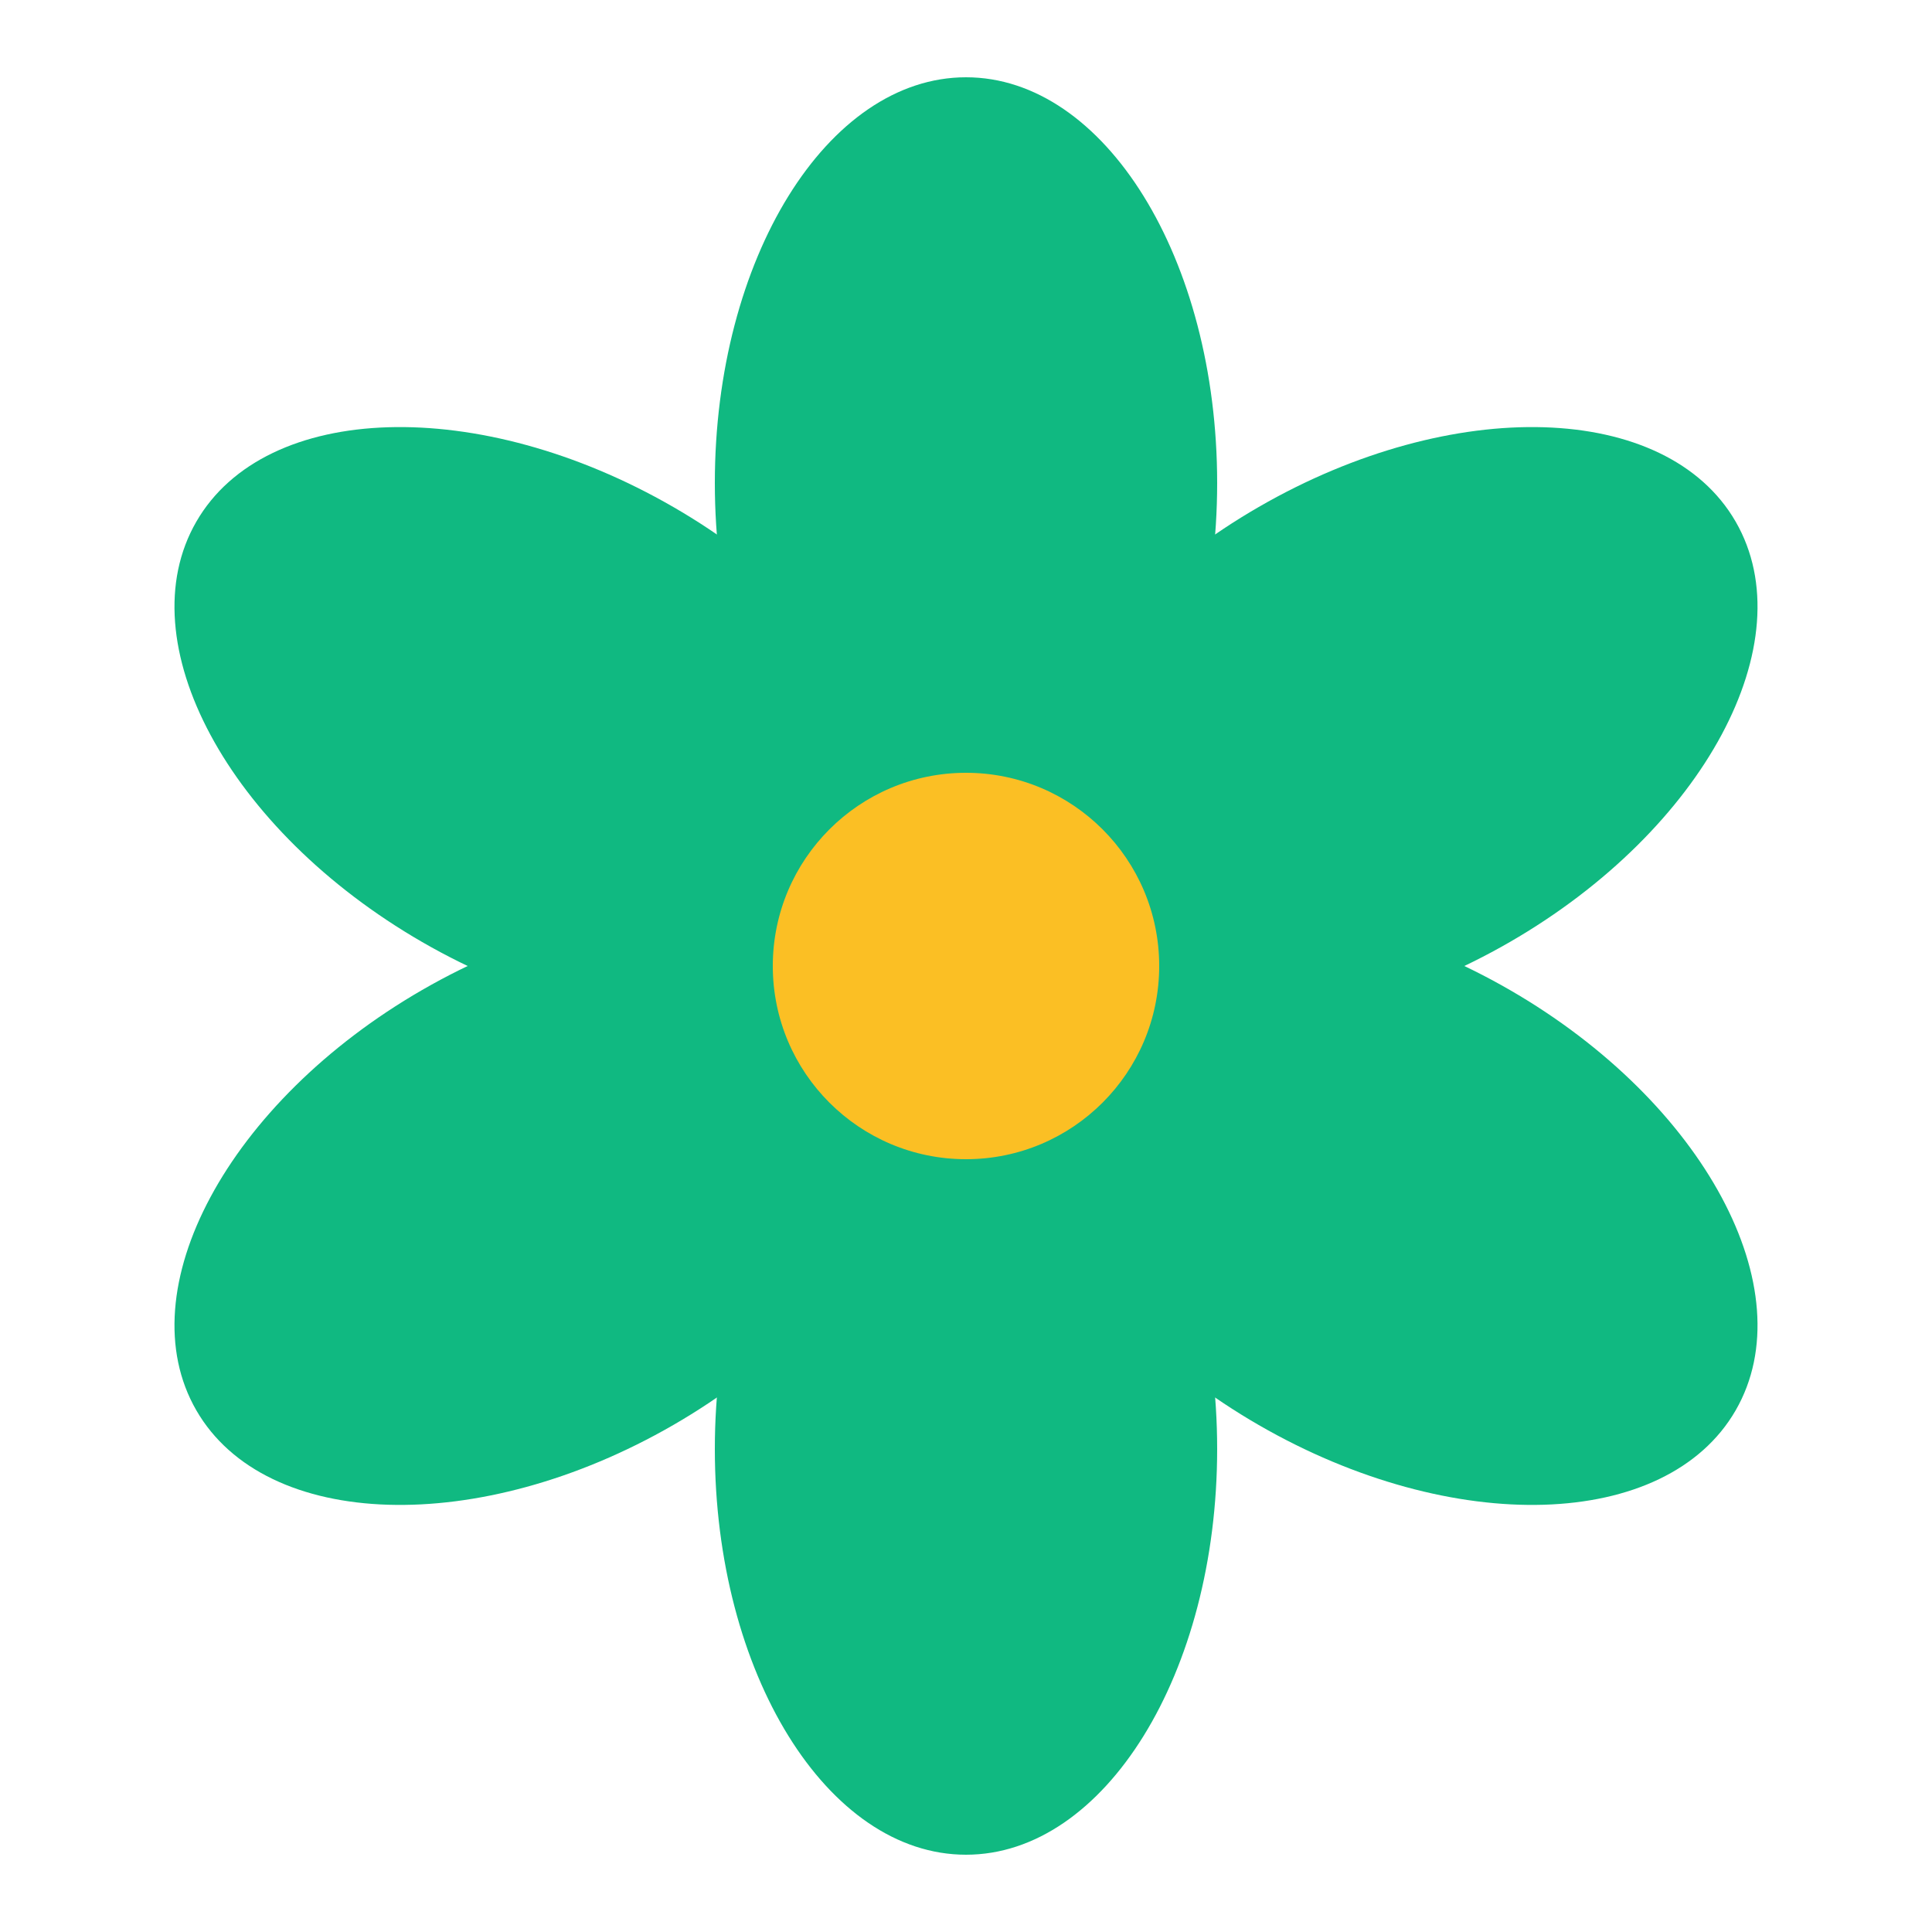
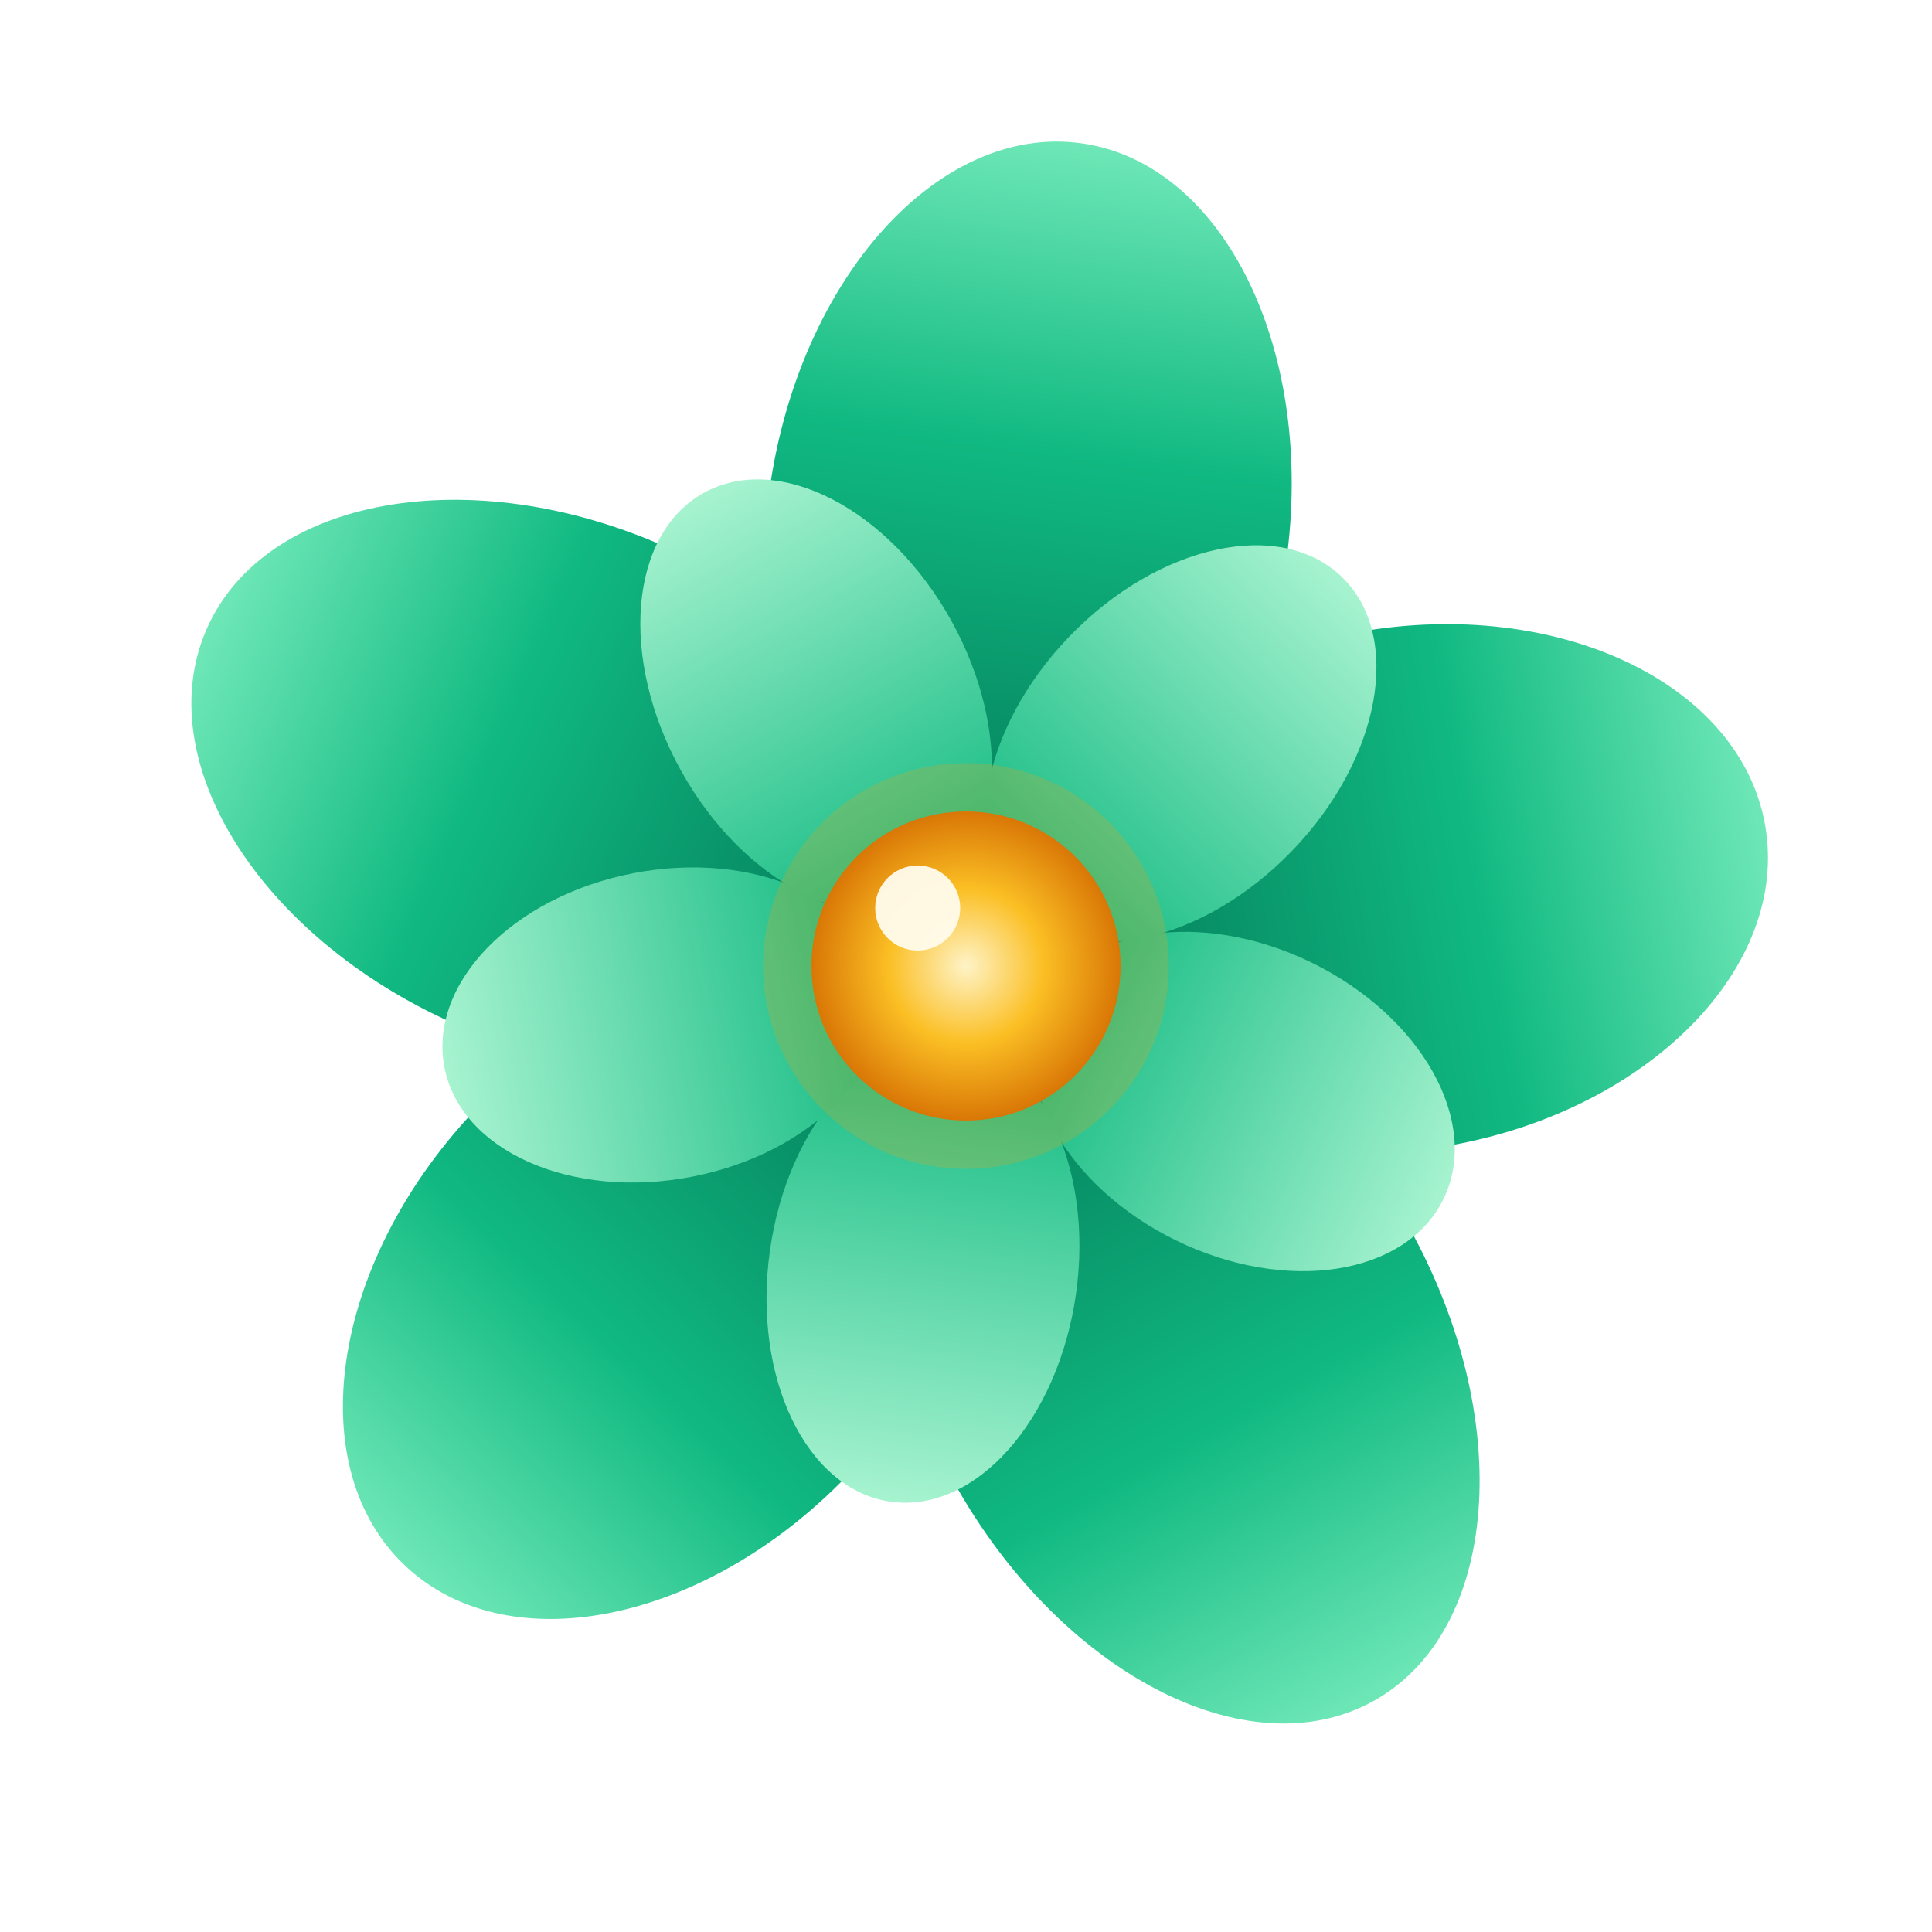
<svg xmlns="http://www.w3.org/2000/svg" viewBox="0 0 100 100">
-   <g>
-     <ellipse cx="50" cy="25" rx="13" ry="21" fill="#10b981" />
-     <ellipse cx="50" cy="25" rx="13" ry="21" fill="#10b981" transform="rotate(60 50 50)" />
-     <ellipse cx="50" cy="25" rx="13" ry="21" fill="#10b981" transform="rotate(120 50 50)" />
-     <ellipse cx="50" cy="25" rx="13" ry="21" fill="#10b981" transform="rotate(180 50 50)" />
-     <ellipse cx="50" cy="25" rx="13" ry="21" fill="#10b981" transform="rotate(240 50 50)" />
-     <ellipse cx="50" cy="25" rx="13" ry="21" fill="#10b981" transform="rotate(300 50 50)" />
-     <circle cx="50" cy="50" r="10" fill="#fbbf24" />
-   </g>
+   <defs>
+     <linearGradient id="ka-petal" x1="0" y1="1" x2="0" y2="0">
+       <stop offset="0" stop-color="#047857" />
+       <stop offset="0.6" stop-color="#10b981" />
+       <stop offset="1" stop-color="#6ee7b7" />
+     </linearGradient>
+     <linearGradient id="ka-petals" x1="0" y1="1" x2="0" y2="0">
+       <stop offset="0" stop-color="#10b981" />
+       <stop offset="1" stop-color="#a7f3d0" />
+     </linearGradient>
+     <radialGradient id="ka-core">
+       <stop offset="0" stop-color="#fef3c7" />
+       <stop offset="0.5" stop-color="#fbbf24" />
+       <stop offset="1" stop-color="#d97706" />
+     </radialGradient>
+   </defs>
+   <ellipse cx="50" cy="27" rx="13.5" ry="20" fill="url(#ka-petal)" transform="rotate(8 50 50)" />
+   <ellipse cx="50" cy="27" rx="13.5" ry="19" fill="url(#ka-petal)" transform="rotate(80 50 50)" />
+   <ellipse cx="50" cy="27" rx="13.5" ry="20.5" fill="url(#ka-petal)" transform="rotate(151 50 50)" />
+   <ellipse cx="50" cy="27" rx="13.5" ry="19.5" fill="url(#ka-petal)" transform="rotate(223 50 50)" />
+   <ellipse cx="50" cy="27" rx="13.5" ry="20" fill="url(#ka-petal)" transform="rotate(294 50 50)" />
+   <ellipse cx="50" cy="34" rx="8" ry="12" fill="url(#ka-petals)" transform="rotate(44 50 50)" />
+   <ellipse cx="50" cy="34" rx="8" ry="11.5" fill="url(#ka-petals)" transform="rotate(116 50 50)" />
+   <ellipse cx="50" cy="34" rx="8" ry="12" fill="url(#ka-petals)" transform="rotate(188 50 50)" />
+   <ellipse cx="50" cy="34" rx="8" ry="11.5" fill="url(#ka-petals)" transform="rotate(259 50 50)" />
+   <ellipse cx="50" cy="34" rx="8" ry="12" fill="url(#ka-petals)" transform="rotate(331 50 50)" />
+   <circle cx="50" cy="50" r="10.5" fill="#f59e0b" opacity="0.22" />
+   <circle cx="50" cy="50" r="8" fill="url(#ka-core)" />
+   <circle cx="47.5" cy="47" r="2.2" fill="#fffbeb" opacity="0.95" />
</svg>
